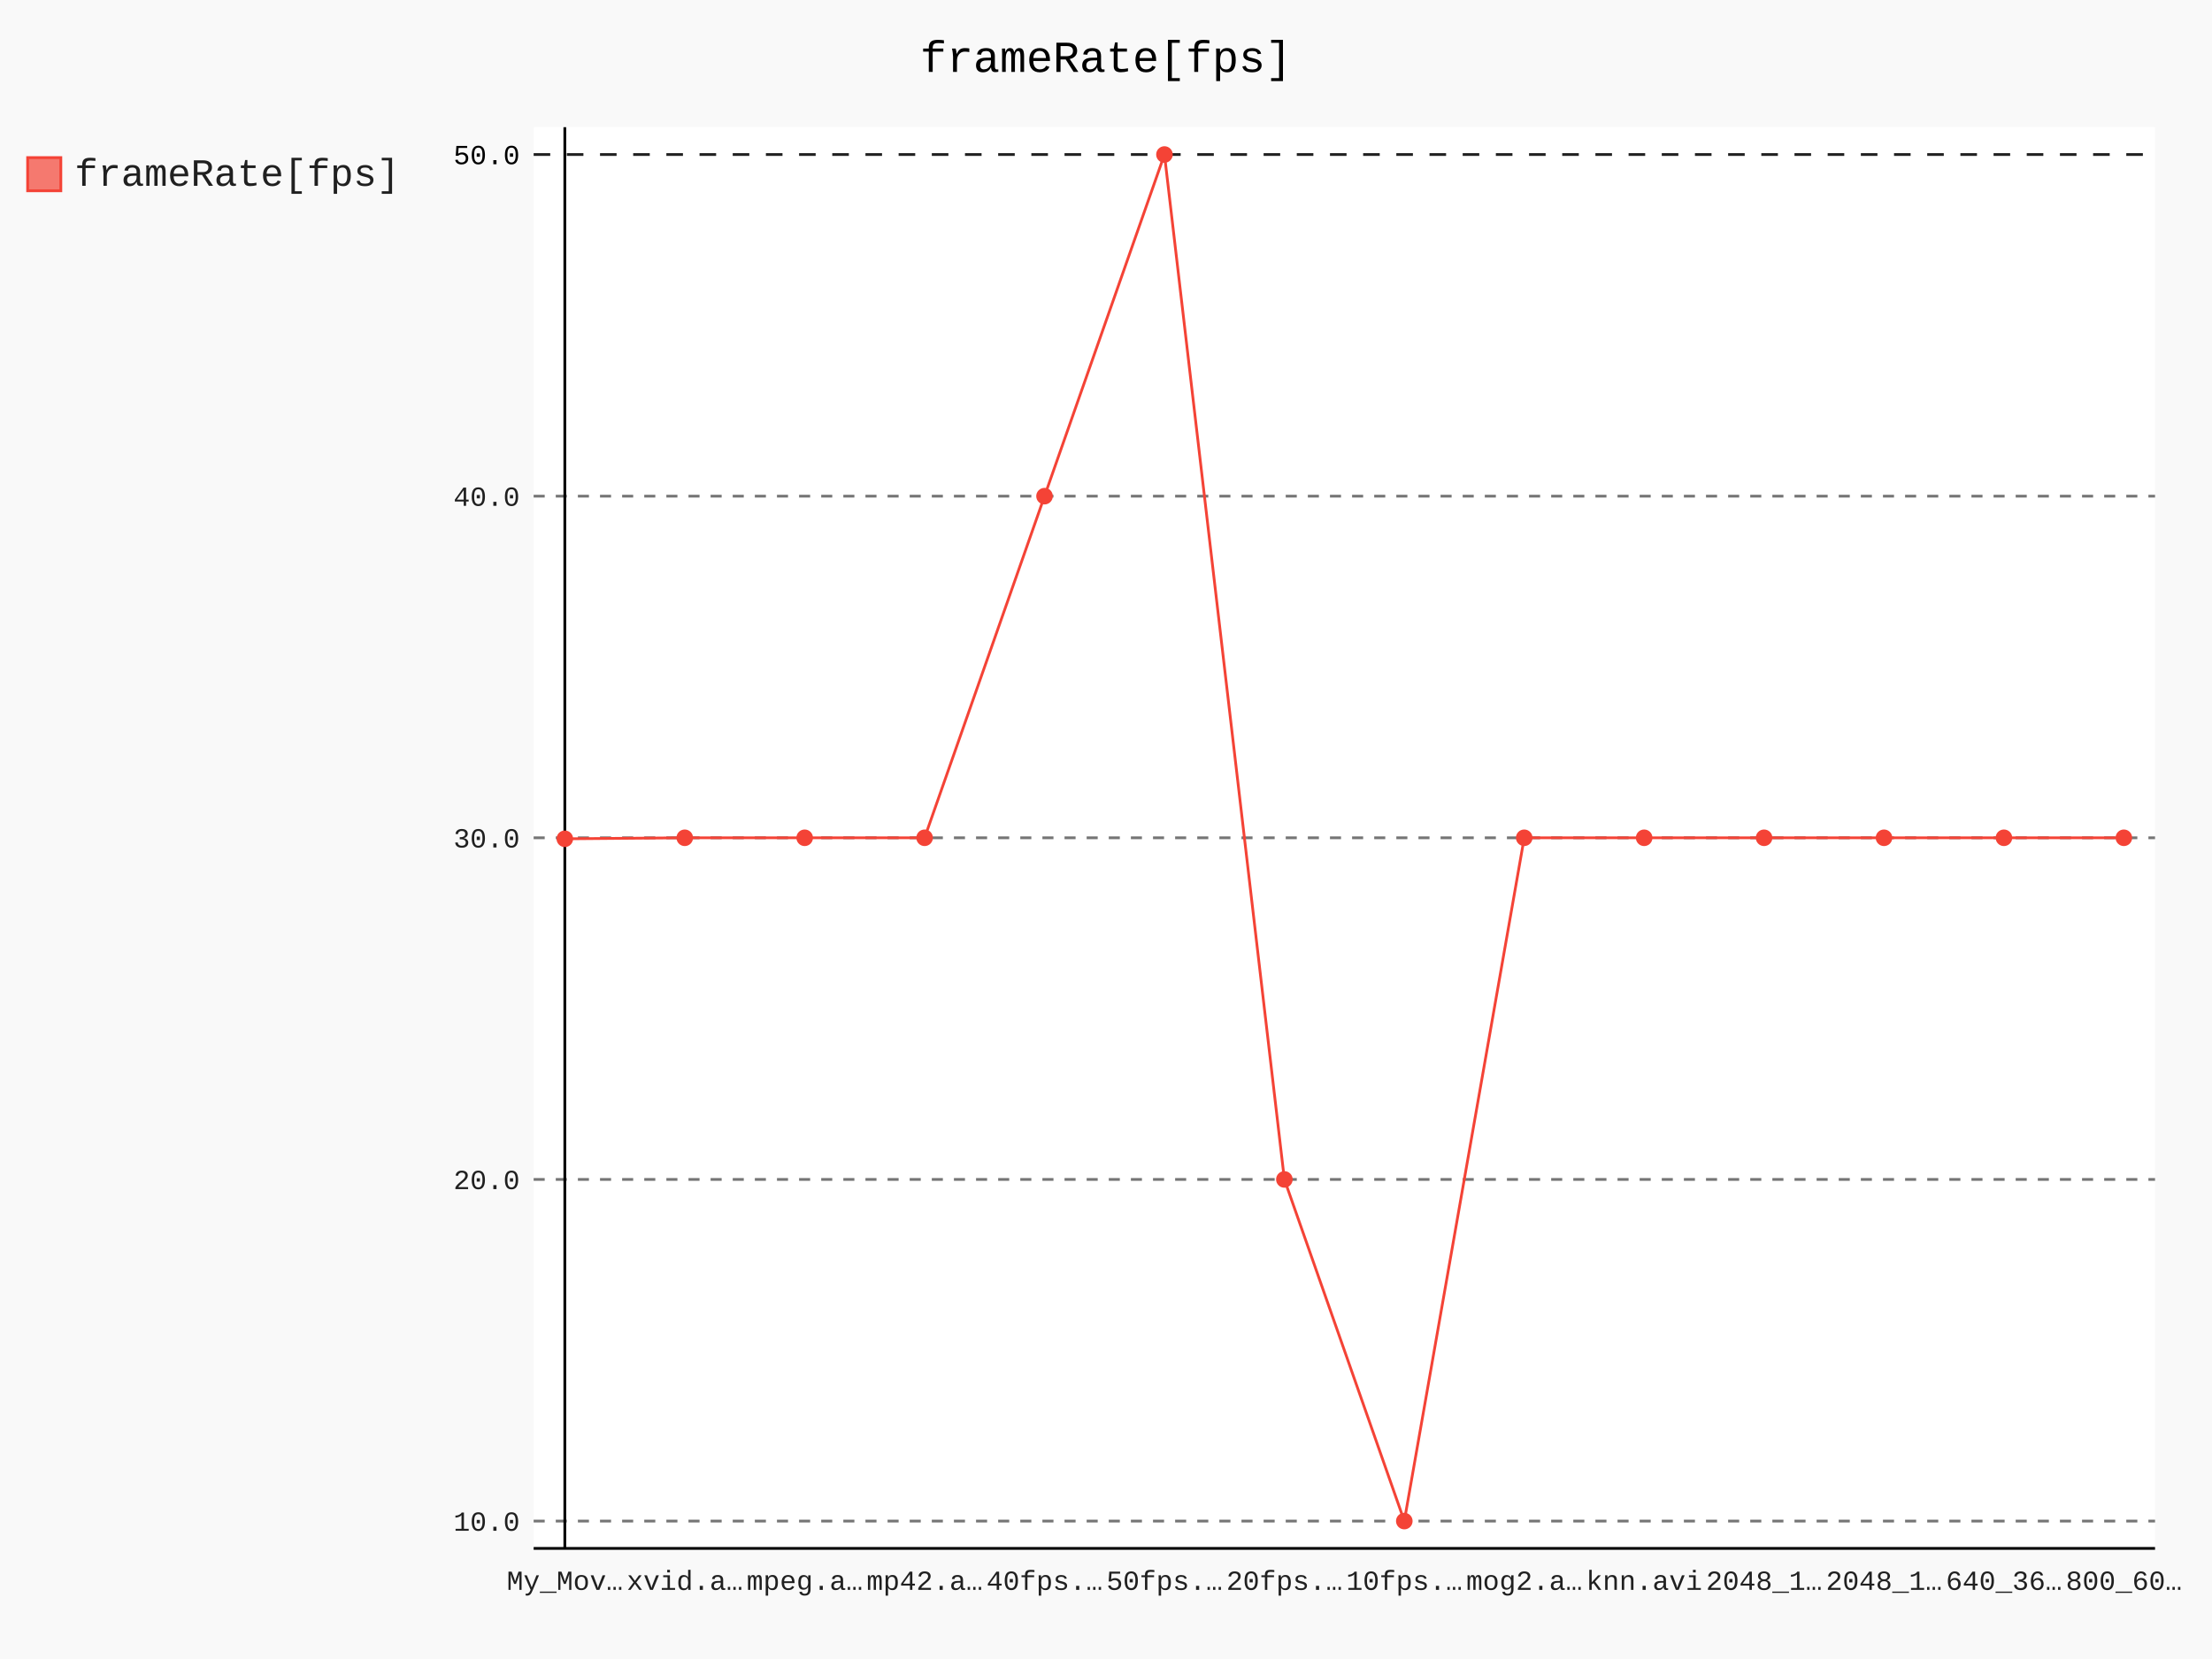
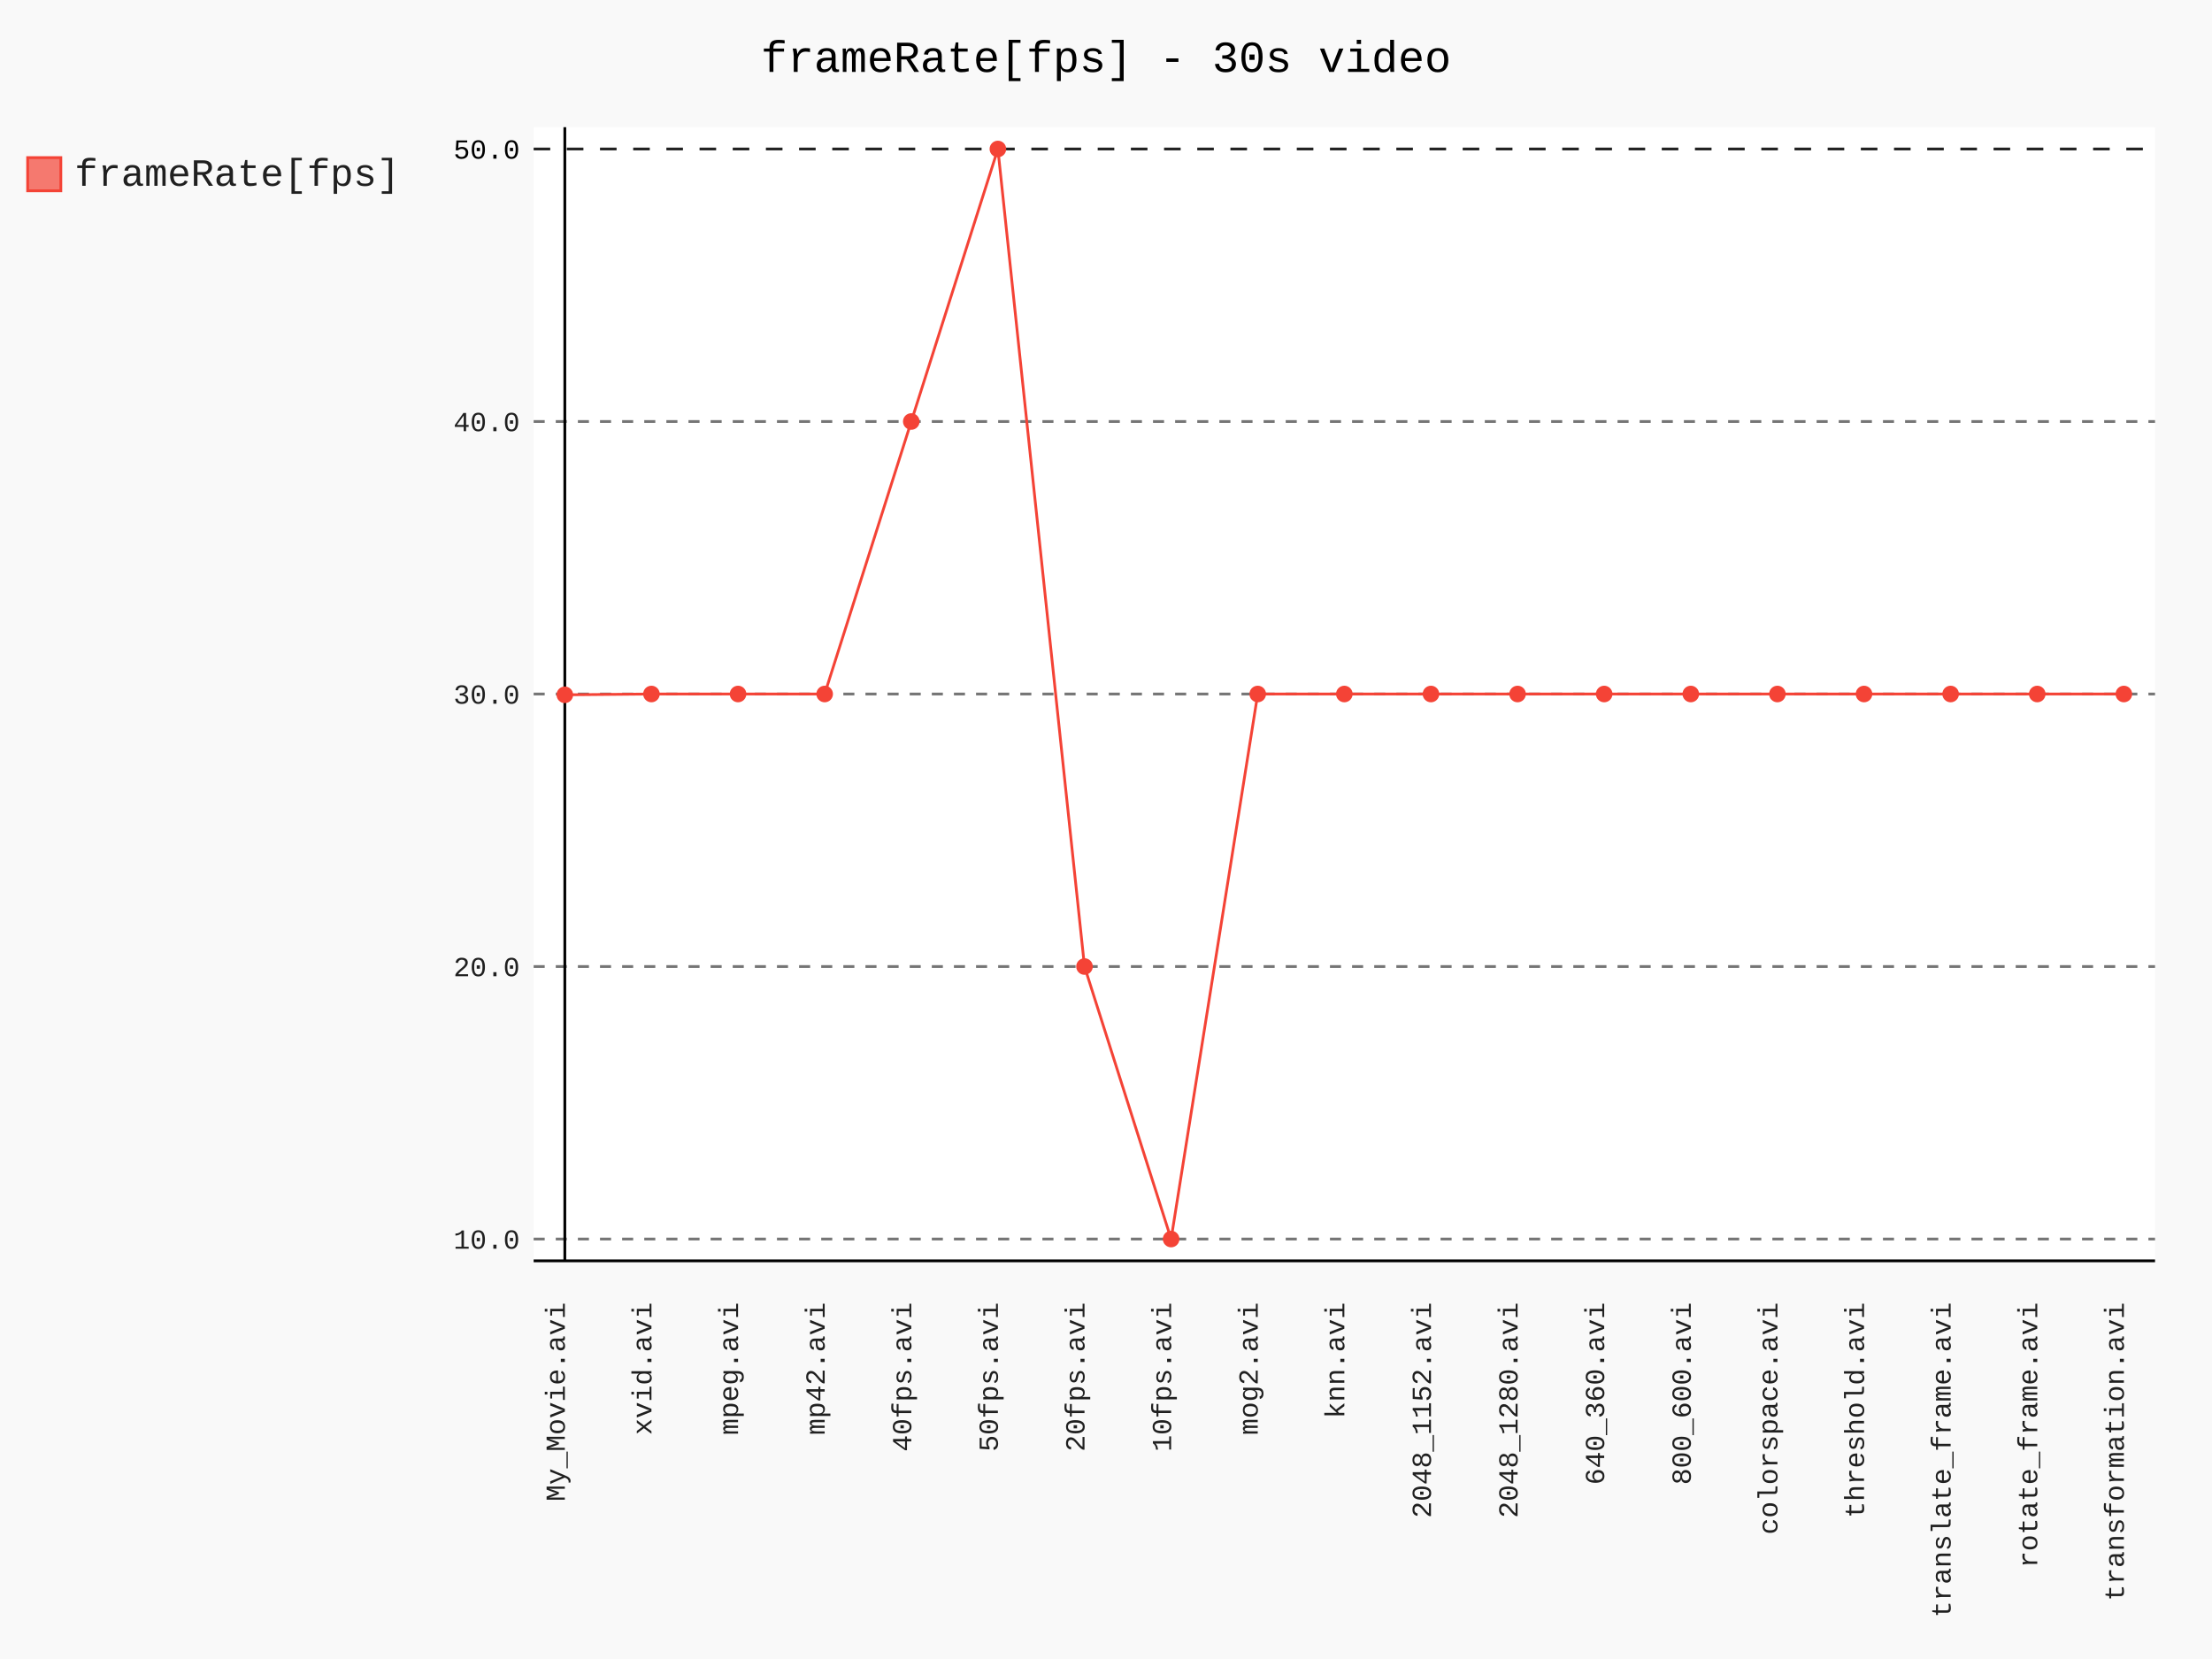
- <svg xmlns="http://www.w3.org/2000/svg" class="pygal-chart" id="chart-39bdc45d-6fd2-4087-8913-a8787db809ce" viewBox="0 0 800 600">
+ <svg xmlns="http://www.w3.org/2000/svg" class="pygal-chart" id="chart-8085fa09-b384-4da1-b42d-bfbd44f3d118" viewBox="0 0 800 600">
  <defs>
-     <style type="text/css">#chart-39bdc45d-6fd2-4087-8913-a8787db809ce{-webkit-user-select:none;-webkit-font-smoothing:antialiased;font-family:Consolas,"Liberation Mono",Menlo,Courier,monospace}#chart-39bdc45d-6fd2-4087-8913-a8787db809ce .title{font-family:Consolas,"Liberation Mono",Menlo,Courier,monospace;font-size:16px}#chart-39bdc45d-6fd2-4087-8913-a8787db809ce .legends .legend text{font-family:Consolas,"Liberation Mono",Menlo,Courier,monospace;font-size:14px}#chart-39bdc45d-6fd2-4087-8913-a8787db809ce .axis text{font-family:Consolas,"Liberation Mono",Menlo,Courier,monospace;font-size:10px}#chart-39bdc45d-6fd2-4087-8913-a8787db809ce .axis text.major{font-family:Consolas,"Liberation Mono",Menlo,Courier,monospace;font-size:10px}#chart-39bdc45d-6fd2-4087-8913-a8787db809ce .text-overlay text.value{font-family:Consolas,"Liberation Mono",Menlo,Courier,monospace;font-size:16px}#chart-39bdc45d-6fd2-4087-8913-a8787db809ce .text-overlay text.label{font-family:Consolas,"Liberation Mono",Menlo,Courier,monospace;font-size:10px}#chart-39bdc45d-6fd2-4087-8913-a8787db809ce .tooltip{font-family:Consolas,"Liberation Mono",Menlo,Courier,monospace;font-size:14px}#chart-39bdc45d-6fd2-4087-8913-a8787db809ce text.no_data{font-family:Consolas,"Liberation Mono",Menlo,Courier,monospace;font-size:64px}
- #chart-39bdc45d-6fd2-4087-8913-a8787db809ce{background-color:rgba(249,249,249,1)}#chart-39bdc45d-6fd2-4087-8913-a8787db809ce path,#chart-39bdc45d-6fd2-4087-8913-a8787db809ce line,#chart-39bdc45d-6fd2-4087-8913-a8787db809ce rect,#chart-39bdc45d-6fd2-4087-8913-a8787db809ce circle{-webkit-transition:150ms;-moz-transition:150ms;transition:150ms}#chart-39bdc45d-6fd2-4087-8913-a8787db809ce .graph &gt; .background{fill:rgba(249,249,249,1)}#chart-39bdc45d-6fd2-4087-8913-a8787db809ce .plot &gt; .background{fill:rgba(255,255,255,1)}#chart-39bdc45d-6fd2-4087-8913-a8787db809ce .graph{fill:rgba(0,0,0,.87)}#chart-39bdc45d-6fd2-4087-8913-a8787db809ce text.no_data{fill:rgba(0,0,0,1)}#chart-39bdc45d-6fd2-4087-8913-a8787db809ce .title{fill:rgba(0,0,0,1)}#chart-39bdc45d-6fd2-4087-8913-a8787db809ce .legends .legend text{fill:rgba(0,0,0,.87)}#chart-39bdc45d-6fd2-4087-8913-a8787db809ce .legends .legend:hover text{fill:rgba(0,0,0,1)}#chart-39bdc45d-6fd2-4087-8913-a8787db809ce .axis .line{stroke:rgba(0,0,0,1)}#chart-39bdc45d-6fd2-4087-8913-a8787db809ce .axis .guide.line{stroke:rgba(0,0,0,.54)}#chart-39bdc45d-6fd2-4087-8913-a8787db809ce .axis .major.line{stroke:rgba(0,0,0,.87)}#chart-39bdc45d-6fd2-4087-8913-a8787db809ce .axis text.major{fill:rgba(0,0,0,1)}#chart-39bdc45d-6fd2-4087-8913-a8787db809ce .axis.y .guides:hover .guide.line,#chart-39bdc45d-6fd2-4087-8913-a8787db809ce .line-graph .axis.x .guides:hover .guide.line,#chart-39bdc45d-6fd2-4087-8913-a8787db809ce .stackedline-graph .axis.x .guides:hover .guide.line,#chart-39bdc45d-6fd2-4087-8913-a8787db809ce .xy-graph .axis.x .guides:hover .guide.line{stroke:rgba(0,0,0,1)}#chart-39bdc45d-6fd2-4087-8913-a8787db809ce .axis .guides:hover text{fill:rgba(0,0,0,1)}#chart-39bdc45d-6fd2-4087-8913-a8787db809ce .reactive{fill-opacity:.7}#chart-39bdc45d-6fd2-4087-8913-a8787db809ce .reactive.active,#chart-39bdc45d-6fd2-4087-8913-a8787db809ce .active .reactive{fill-opacity:.8;stroke-width:4}#chart-39bdc45d-6fd2-4087-8913-a8787db809ce .series text{fill:rgba(0,0,0,1)}#chart-39bdc45d-6fd2-4087-8913-a8787db809ce .tooltip rect{fill:rgba(255,255,255,1);stroke:rgba(0,0,0,1);-webkit-transition:opacity 150ms;-moz-transition:opacity 150ms;transition:opacity 150ms}#chart-39bdc45d-6fd2-4087-8913-a8787db809ce .tooltip .label{fill:rgba(0,0,0,.87)}#chart-39bdc45d-6fd2-4087-8913-a8787db809ce .tooltip .label{fill:rgba(0,0,0,.87)}#chart-39bdc45d-6fd2-4087-8913-a8787db809ce .tooltip .legend{font-size:.8em;fill:rgba(0,0,0,.54)}#chart-39bdc45d-6fd2-4087-8913-a8787db809ce .tooltip .x_label{font-size:.6em;fill:rgba(0,0,0,1)}#chart-39bdc45d-6fd2-4087-8913-a8787db809ce .tooltip .xlink{font-size:.5em;text-decoration:underline}#chart-39bdc45d-6fd2-4087-8913-a8787db809ce .tooltip .value{font-size:1.5em}#chart-39bdc45d-6fd2-4087-8913-a8787db809ce .map-element{fill:rgba(255,255,255,1);stroke:rgba(0,0,0,.54) !important}#chart-39bdc45d-6fd2-4087-8913-a8787db809ce .map-element .reactive{fill-opacity:inherit}#chart-39bdc45d-6fd2-4087-8913-a8787db809ce .color-0,#chart-39bdc45d-6fd2-4087-8913-a8787db809ce .color-0 a:visited{stroke:#F44336;fill:#F44336}#chart-39bdc45d-6fd2-4087-8913-a8787db809ce .text-overlay .color-0 text{fill:black}
- #chart-39bdc45d-6fd2-4087-8913-a8787db809ce text.no_data{text-anchor:middle}#chart-39bdc45d-6fd2-4087-8913-a8787db809ce .guide.line{fill:none}#chart-39bdc45d-6fd2-4087-8913-a8787db809ce .centered{text-anchor:middle}#chart-39bdc45d-6fd2-4087-8913-a8787db809ce .title{text-anchor:middle}#chart-39bdc45d-6fd2-4087-8913-a8787db809ce .legends .legend text{fill-opacity:1}#chart-39bdc45d-6fd2-4087-8913-a8787db809ce .axis.x text{text-anchor:middle}#chart-39bdc45d-6fd2-4087-8913-a8787db809ce .axis.x:not(.web) text[transform]{text-anchor:start}#chart-39bdc45d-6fd2-4087-8913-a8787db809ce .axis.x:not(.web) text[transform].backwards{text-anchor:end}#chart-39bdc45d-6fd2-4087-8913-a8787db809ce .axis.y text{text-anchor:end}#chart-39bdc45d-6fd2-4087-8913-a8787db809ce .axis.y text[transform].backwards{text-anchor:start}#chart-39bdc45d-6fd2-4087-8913-a8787db809ce .axis.y2 text{text-anchor:start}#chart-39bdc45d-6fd2-4087-8913-a8787db809ce .axis.y2 text[transform].backwards{text-anchor:end}#chart-39bdc45d-6fd2-4087-8913-a8787db809ce .axis .guide.line{stroke-dasharray:4,4}#chart-39bdc45d-6fd2-4087-8913-a8787db809ce .axis .major.guide.line{stroke-dasharray:6,6}#chart-39bdc45d-6fd2-4087-8913-a8787db809ce .horizontal .axis.y .guide.line,#chart-39bdc45d-6fd2-4087-8913-a8787db809ce .horizontal .axis.y2 .guide.line,#chart-39bdc45d-6fd2-4087-8913-a8787db809ce .vertical .axis.x .guide.line{opacity:0}#chart-39bdc45d-6fd2-4087-8913-a8787db809ce .horizontal .axis.always_show .guide.line,#chart-39bdc45d-6fd2-4087-8913-a8787db809ce .vertical .axis.always_show .guide.line{opacity:1 !important}#chart-39bdc45d-6fd2-4087-8913-a8787db809ce .axis.y .guides:hover .guide.line,#chart-39bdc45d-6fd2-4087-8913-a8787db809ce .axis.y2 .guides:hover .guide.line,#chart-39bdc45d-6fd2-4087-8913-a8787db809ce .axis.x .guides:hover .guide.line{opacity:1}#chart-39bdc45d-6fd2-4087-8913-a8787db809ce .axis .guides:hover text{opacity:1}#chart-39bdc45d-6fd2-4087-8913-a8787db809ce .nofill{fill:none}#chart-39bdc45d-6fd2-4087-8913-a8787db809ce .subtle-fill{fill-opacity:.2}#chart-39bdc45d-6fd2-4087-8913-a8787db809ce .dot{stroke-width:1px;fill-opacity:1}#chart-39bdc45d-6fd2-4087-8913-a8787db809ce .dot.active{stroke-width:5px}#chart-39bdc45d-6fd2-4087-8913-a8787db809ce .dot.negative{fill:transparent}#chart-39bdc45d-6fd2-4087-8913-a8787db809ce text,#chart-39bdc45d-6fd2-4087-8913-a8787db809ce tspan{stroke:none !important}#chart-39bdc45d-6fd2-4087-8913-a8787db809ce .series text.active{opacity:1}#chart-39bdc45d-6fd2-4087-8913-a8787db809ce .tooltip rect{fill-opacity:.95;stroke-width:.5}#chart-39bdc45d-6fd2-4087-8913-a8787db809ce .tooltip text{fill-opacity:1}#chart-39bdc45d-6fd2-4087-8913-a8787db809ce .showable{visibility:hidden}#chart-39bdc45d-6fd2-4087-8913-a8787db809ce .showable.shown{visibility:visible}</style>
+     <style type="text/css">#chart-8085fa09-b384-4da1-b42d-bfbd44f3d118{-webkit-user-select:none;-webkit-font-smoothing:antialiased;font-family:Consolas,"Liberation Mono",Menlo,Courier,monospace}#chart-8085fa09-b384-4da1-b42d-bfbd44f3d118 .title{font-family:Consolas,"Liberation Mono",Menlo,Courier,monospace;font-size:16px}#chart-8085fa09-b384-4da1-b42d-bfbd44f3d118 .legends .legend text{font-family:Consolas,"Liberation Mono",Menlo,Courier,monospace;font-size:14px}#chart-8085fa09-b384-4da1-b42d-bfbd44f3d118 .axis text{font-family:Consolas,"Liberation Mono",Menlo,Courier,monospace;font-size:10px}#chart-8085fa09-b384-4da1-b42d-bfbd44f3d118 .axis text.major{font-family:Consolas,"Liberation Mono",Menlo,Courier,monospace;font-size:10px}#chart-8085fa09-b384-4da1-b42d-bfbd44f3d118 .text-overlay text.value{font-family:Consolas,"Liberation Mono",Menlo,Courier,monospace;font-size:16px}#chart-8085fa09-b384-4da1-b42d-bfbd44f3d118 .text-overlay text.label{font-family:Consolas,"Liberation Mono",Menlo,Courier,monospace;font-size:10px}#chart-8085fa09-b384-4da1-b42d-bfbd44f3d118 .tooltip{font-family:Consolas,"Liberation Mono",Menlo,Courier,monospace;font-size:14px}#chart-8085fa09-b384-4da1-b42d-bfbd44f3d118 text.no_data{font-family:Consolas,"Liberation Mono",Menlo,Courier,monospace;font-size:64px}
+ #chart-8085fa09-b384-4da1-b42d-bfbd44f3d118{background-color:rgba(249,249,249,1)}#chart-8085fa09-b384-4da1-b42d-bfbd44f3d118 path,#chart-8085fa09-b384-4da1-b42d-bfbd44f3d118 line,#chart-8085fa09-b384-4da1-b42d-bfbd44f3d118 rect,#chart-8085fa09-b384-4da1-b42d-bfbd44f3d118 circle{-webkit-transition:150ms;-moz-transition:150ms;transition:150ms}#chart-8085fa09-b384-4da1-b42d-bfbd44f3d118 .graph &gt; .background{fill:rgba(249,249,249,1)}#chart-8085fa09-b384-4da1-b42d-bfbd44f3d118 .plot &gt; .background{fill:rgba(255,255,255,1)}#chart-8085fa09-b384-4da1-b42d-bfbd44f3d118 .graph{fill:rgba(0,0,0,.87)}#chart-8085fa09-b384-4da1-b42d-bfbd44f3d118 text.no_data{fill:rgba(0,0,0,1)}#chart-8085fa09-b384-4da1-b42d-bfbd44f3d118 .title{fill:rgba(0,0,0,1)}#chart-8085fa09-b384-4da1-b42d-bfbd44f3d118 .legends .legend text{fill:rgba(0,0,0,.87)}#chart-8085fa09-b384-4da1-b42d-bfbd44f3d118 .legends .legend:hover text{fill:rgba(0,0,0,1)}#chart-8085fa09-b384-4da1-b42d-bfbd44f3d118 .axis .line{stroke:rgba(0,0,0,1)}#chart-8085fa09-b384-4da1-b42d-bfbd44f3d118 .axis .guide.line{stroke:rgba(0,0,0,.54)}#chart-8085fa09-b384-4da1-b42d-bfbd44f3d118 .axis .major.line{stroke:rgba(0,0,0,.87)}#chart-8085fa09-b384-4da1-b42d-bfbd44f3d118 .axis text.major{fill:rgba(0,0,0,1)}#chart-8085fa09-b384-4da1-b42d-bfbd44f3d118 .axis.y .guides:hover .guide.line,#chart-8085fa09-b384-4da1-b42d-bfbd44f3d118 .line-graph .axis.x .guides:hover .guide.line,#chart-8085fa09-b384-4da1-b42d-bfbd44f3d118 .stackedline-graph .axis.x .guides:hover .guide.line,#chart-8085fa09-b384-4da1-b42d-bfbd44f3d118 .xy-graph .axis.x .guides:hover .guide.line{stroke:rgba(0,0,0,1)}#chart-8085fa09-b384-4da1-b42d-bfbd44f3d118 .axis .guides:hover text{fill:rgba(0,0,0,1)}#chart-8085fa09-b384-4da1-b42d-bfbd44f3d118 .reactive{fill-opacity:.7}#chart-8085fa09-b384-4da1-b42d-bfbd44f3d118 .reactive.active,#chart-8085fa09-b384-4da1-b42d-bfbd44f3d118 .active .reactive{fill-opacity:.8;stroke-width:4}#chart-8085fa09-b384-4da1-b42d-bfbd44f3d118 .series text{fill:rgba(0,0,0,1)}#chart-8085fa09-b384-4da1-b42d-bfbd44f3d118 .tooltip rect{fill:rgba(255,255,255,1);stroke:rgba(0,0,0,1);-webkit-transition:opacity 150ms;-moz-transition:opacity 150ms;transition:opacity 150ms}#chart-8085fa09-b384-4da1-b42d-bfbd44f3d118 .tooltip .label{fill:rgba(0,0,0,.87)}#chart-8085fa09-b384-4da1-b42d-bfbd44f3d118 .tooltip .label{fill:rgba(0,0,0,.87)}#chart-8085fa09-b384-4da1-b42d-bfbd44f3d118 .tooltip .legend{font-size:.8em;fill:rgba(0,0,0,.54)}#chart-8085fa09-b384-4da1-b42d-bfbd44f3d118 .tooltip .x_label{font-size:.6em;fill:rgba(0,0,0,1)}#chart-8085fa09-b384-4da1-b42d-bfbd44f3d118 .tooltip .xlink{font-size:.5em;text-decoration:underline}#chart-8085fa09-b384-4da1-b42d-bfbd44f3d118 .tooltip .value{font-size:1.5em}#chart-8085fa09-b384-4da1-b42d-bfbd44f3d118 .map-element{fill:rgba(255,255,255,1);stroke:rgba(0,0,0,.54) !important}#chart-8085fa09-b384-4da1-b42d-bfbd44f3d118 .map-element .reactive{fill-opacity:inherit}#chart-8085fa09-b384-4da1-b42d-bfbd44f3d118 .color-0,#chart-8085fa09-b384-4da1-b42d-bfbd44f3d118 .color-0 a:visited{stroke:#F44336;fill:#F44336}#chart-8085fa09-b384-4da1-b42d-bfbd44f3d118 .text-overlay .color-0 text{fill:black}
+ #chart-8085fa09-b384-4da1-b42d-bfbd44f3d118 text.no_data{text-anchor:middle}#chart-8085fa09-b384-4da1-b42d-bfbd44f3d118 .guide.line{fill:none}#chart-8085fa09-b384-4da1-b42d-bfbd44f3d118 .centered{text-anchor:middle}#chart-8085fa09-b384-4da1-b42d-bfbd44f3d118 .title{text-anchor:middle}#chart-8085fa09-b384-4da1-b42d-bfbd44f3d118 .legends .legend text{fill-opacity:1}#chart-8085fa09-b384-4da1-b42d-bfbd44f3d118 .axis.x text{text-anchor:middle}#chart-8085fa09-b384-4da1-b42d-bfbd44f3d118 .axis.x:not(.web) text[transform]{text-anchor:start}#chart-8085fa09-b384-4da1-b42d-bfbd44f3d118 .axis.x:not(.web) text[transform].backwards{text-anchor:end}#chart-8085fa09-b384-4da1-b42d-bfbd44f3d118 .axis.y text{text-anchor:end}#chart-8085fa09-b384-4da1-b42d-bfbd44f3d118 .axis.y text[transform].backwards{text-anchor:start}#chart-8085fa09-b384-4da1-b42d-bfbd44f3d118 .axis.y2 text{text-anchor:start}#chart-8085fa09-b384-4da1-b42d-bfbd44f3d118 .axis.y2 text[transform].backwards{text-anchor:end}#chart-8085fa09-b384-4da1-b42d-bfbd44f3d118 .axis .guide.line{stroke-dasharray:4,4}#chart-8085fa09-b384-4da1-b42d-bfbd44f3d118 .axis .major.guide.line{stroke-dasharray:6,6}#chart-8085fa09-b384-4da1-b42d-bfbd44f3d118 .horizontal .axis.y .guide.line,#chart-8085fa09-b384-4da1-b42d-bfbd44f3d118 .horizontal .axis.y2 .guide.line,#chart-8085fa09-b384-4da1-b42d-bfbd44f3d118 .vertical .axis.x .guide.line{opacity:0}#chart-8085fa09-b384-4da1-b42d-bfbd44f3d118 .horizontal .axis.always_show .guide.line,#chart-8085fa09-b384-4da1-b42d-bfbd44f3d118 .vertical .axis.always_show .guide.line{opacity:1 !important}#chart-8085fa09-b384-4da1-b42d-bfbd44f3d118 .axis.y .guides:hover .guide.line,#chart-8085fa09-b384-4da1-b42d-bfbd44f3d118 .axis.y2 .guides:hover .guide.line,#chart-8085fa09-b384-4da1-b42d-bfbd44f3d118 .axis.x .guides:hover .guide.line{opacity:1}#chart-8085fa09-b384-4da1-b42d-bfbd44f3d118 .axis .guides:hover text{opacity:1}#chart-8085fa09-b384-4da1-b42d-bfbd44f3d118 .nofill{fill:none}#chart-8085fa09-b384-4da1-b42d-bfbd44f3d118 .subtle-fill{fill-opacity:.2}#chart-8085fa09-b384-4da1-b42d-bfbd44f3d118 .dot{stroke-width:1px;fill-opacity:1}#chart-8085fa09-b384-4da1-b42d-bfbd44f3d118 .dot.active{stroke-width:5px}#chart-8085fa09-b384-4da1-b42d-bfbd44f3d118 .dot.negative{fill:transparent}#chart-8085fa09-b384-4da1-b42d-bfbd44f3d118 text,#chart-8085fa09-b384-4da1-b42d-bfbd44f3d118 tspan{stroke:none !important}#chart-8085fa09-b384-4da1-b42d-bfbd44f3d118 .series text.active{opacity:1}#chart-8085fa09-b384-4da1-b42d-bfbd44f3d118 .tooltip rect{fill-opacity:.95;stroke-width:.5}#chart-8085fa09-b384-4da1-b42d-bfbd44f3d118 .tooltip text{fill-opacity:1}#chart-8085fa09-b384-4da1-b42d-bfbd44f3d118 .showable{visibility:hidden}#chart-8085fa09-b384-4da1-b42d-bfbd44f3d118 .showable.shown{visibility:visible}</style>
  </defs>
  <g class="graph line-graph vertical">
    <rect class="background" height="600" width="800" x="0" y="0" />
    <g class="plot" transform="translate(193, 46)">
-       <rect class="background" height="514" width="586.4" x="0" y="0" />
+       <rect class="background" height="410.0" width="586.4" x="0" y="0" />
      <g class="axis y">
-         <path class="line" d="M0 514 h586.4" />
+         <path class="line" d="M0 410 h586.4" />
        <g class="guides">
-           <path class="guide line" d="M0 504.115 h586.4" />
-           <text class="" x="-5" y="507.615">10.0</text>
+           <path class="guide line" d="M0 402.115 h586.4" />
+           <text class="" x="-5" y="405.615">10.0</text>
        </g>
        <g class="guides">
-           <path class="guide line" d="M0 380.558 h586.4" />
-           <text class="" x="-5" y="384.058">20.0</text>
+           <path class="guide line" d="M0 303.558 h586.4" />
+           <text class="" x="-5" y="307.058">20.0</text>
        </g>
        <g class="guides">
-           <path class="guide line" d="M0 257 h586.4" />
-           <text class="" x="-5" y="260.5">30.0</text>
+           <path class="guide line" d="M0 205 h586.4" />
+           <text class="" x="-5" y="208.5">30.0</text>
        </g>
        <g class="guides">
-           <path class="guide line" d="M0 133.442 h586.4" />
-           <text class="" x="-5" y="136.942">40.0</text>
+           <path class="guide line" d="M0 106.442 h586.4" />
+           <text class="" x="-5" y="109.942">40.0</text>
        </g>
        <g class="guides">
-           <path class="major guide line" d="M0 9.885 h586.4" />
-           <text class="major" x="-5" y="13.385">50.0</text>
+           <path class="major guide line" d="M0 7.885 h586.4" />
+           <text class="major" x="-5" y="11.385">50.0</text>
        </g>
      </g>
      <g class="axis x">
        <g class="guides">
-           <path class="line" d="M11.277 0 v514" />
-           <text class="" x="11.277" y="529.0">My_Mov…</text>
+           <path class="line" d="M11.277 0 v410" />
+           <text class="backwards" transform="rotate(270 11.27692 425)" x="11.277" y="425.0">My_Movie.avi</text>
        </g>
        <g class="guides">
-           <path class="guide line" d="M54.65 0 v514" />
-           <text class="" x="54.65" y="529.0">xvid.a…</text>
+           <path class="guide line" d="M42.602 0 v410" />
+           <text class="backwards" transform="rotate(270 42.60171 425)" x="42.602" y="425.0">xvid.avi</text>
        </g>
        <g class="guides">
-           <path class="guide line" d="M98.022 0 v514" />
-           <text class="" x="98.022" y="529.0">mpeg.a…</text>
+           <path class="guide line" d="M73.926 0 v410" />
+           <text class="backwards" transform="rotate(270 73.9265 425)" x="73.926" y="425.0">mpeg.avi</text>
        </g>
        <g class="guides">
-           <path class="guide line" d="M141.395 0 v514" />
-           <text class="" x="141.395" y="529.0">mp42.a…</text>
+           <path class="guide line" d="M105.251 0 v410" />
+           <text class="backwards" transform="rotate(270 105.2513 425)" x="105.251" y="425.0">mp42.avi</text>
        </g>
        <g class="guides">
-           <path class="guide line" d="M184.768 0 v514" />
-           <text class="" x="184.768" y="529.0">40fps.…</text>
+           <path class="guide line" d="M136.576 0 v410" />
+           <text class="backwards" transform="rotate(270 136.5761 425)" x="136.576" y="425.0">40fps.avi</text>
        </g>
        <g class="guides">
-           <path class="guide line" d="M228.141 0 v514" />
-           <text class="" x="228.141" y="529.0">50fps.…</text>
+           <path class="guide line" d="M167.901 0 v410" />
+           <text class="backwards" transform="rotate(270 167.9009 425)" x="167.901" y="425.0">50fps.avi</text>
        </g>
        <g class="guides">
-           <path class="guide line" d="M271.514 0 v514" />
-           <text class="" x="271.514" y="529.0">20fps.…</text>
+           <path class="guide line" d="M199.226 0 v410" />
+           <text class="backwards" transform="rotate(270 199.2256 425)" x="199.226" y="425.0">20fps.avi</text>
        </g>
        <g class="guides">
-           <path class="guide line" d="M314.886 0 v514" />
-           <text class="" x="314.886" y="529.0">10fps.…</text>
+           <path class="guide line" d="M230.55 0 v410" />
+           <text class="backwards" transform="rotate(270 230.5504 425)" x="230.55" y="425.0">10fps.avi</text>
        </g>
        <g class="guides">
-           <path class="guide line" d="M358.259 0 v514" />
-           <text class="" x="358.259" y="529.0">mog2.a…</text>
+           <path class="guide line" d="M261.875 0 v410" />
+           <text class="backwards" transform="rotate(270 261.8752 425)" x="261.875" y="425.0">mog2.avi</text>
        </g>
        <g class="guides">
-           <path class="guide line" d="M401.632 0 v514" />
-           <text class="" x="401.632" y="529.0">knn.avi</text>
+           <path class="guide line" d="M293.2 0 v410" />
+           <text class="backwards" transform="rotate(270 293.2 425)" x="293.2" y="425.0">knn.avi</text>
        </g>
        <g class="guides">
-           <path class="guide line" d="M445.005 0 v514" />
-           <text class="" x="445.005" y="529.0">2048_1…</text>
+           <path class="guide line" d="M324.525 0 v410" />
+           <text class="backwards" transform="rotate(270 324.5248 425)" x="324.525" y="425.0">2048_1152.avi</text>
        </g>
        <g class="guides">
-           <path class="guide line" d="M488.378 0 v514" />
-           <text class="" x="488.378" y="529.0">2048_1…</text>
+           <path class="guide line" d="M355.85 0 v410" />
+           <text class="backwards" transform="rotate(270 355.8496 425)" x="355.85" y="425.0">2048_1280.avi</text>
        </g>
        <g class="guides">
-           <path class="guide line" d="M531.75 0 v514" />
-           <text class="" x="531.75" y="529.0">640_36…</text>
+           <path class="guide line" d="M387.174 0 v410" />
+           <text class="backwards" transform="rotate(270 387.1744 425)" x="387.174" y="425.0">640_360.avi</text>
        </g>
        <g class="guides">
-           <path class="guide line" d="M575.123 0 v514" />
-           <text class="" x="575.123" y="529.0">800_60…</text>
+           <path class="guide line" d="M418.499 0 v410" />
+           <text class="backwards" transform="rotate(270 418.4991 425)" x="418.499" y="425.0">800_600.avi</text>
+         </g>
+         <g class="guides">
+           <path class="guide line" d="M449.824 0 v410" />
+           <text class="backwards" transform="rotate(270 449.8239 425)" x="449.824" y="425.0">colorspace.avi</text>
+         </g>
+         <g class="guides">
+           <path class="guide line" d="M481.149 0 v410" />
+           <text class="backwards" transform="rotate(270 481.1487 425)" x="481.149" y="425.0">threshold.avi</text>
+         </g>
+         <g class="guides">
+           <path class="guide line" d="M512.474 0 v410" />
+           <text class="backwards" transform="rotate(270 512.4735 425)" x="512.474" y="425.0">translate_frame.avi</text>
+         </g>
+         <g class="guides">
+           <path class="guide line" d="M543.798 0 v410" />
+           <text class="backwards" transform="rotate(270 543.7983 425)" x="543.798" y="425.0">rotate_frame.avi</text>
+         </g>
+         <g class="guides">
+           <path class="guide line" d="M575.123 0 v410" />
+           <text class="backwards" transform="rotate(270 575.1231 425)" x="575.123" y="425.0">transformation.avi</text>
        </g>
      </g>
      <g class="series serie-0 color-0">
-         <path class="line reactive nofill" d="M11.277 257.363 L54.65 256.996 98.022 256.996 141.395 256.996 184.768 133.442 228.141 9.885 271.514 380.558 314.886 504.115 358.259 256.996 401.632 256.996 445.005 256.996 488.378 256.996 531.75 256.996 575.123 256.996" />
+         <path class="line reactive nofill" d="M11.277 205.289 L42.602 204.997 73.926 204.997 105.251 204.997 136.576 106.442 167.901 7.885 199.226 303.558 230.55 402.115 261.875 204.997 293.2 204.997 324.525 204.997 355.85 204.997 387.174 204.997 418.499 204.997 449.824 204.997 481.149 204.997 512.474 204.997 543.798 204.997 575.123 204.997" />
      </g>
    </g>
    <g class="titles">
-       <text class="title plot_title" x="400.0" y="26">frameRate[fps]</text>
+       <text class="title plot_title" x="400.0" y="26">frameRate[fps] - 30s video</text>
    </g>
    <g class="plot overlay" transform="translate(193, 46)">
      <g class="series serie-0 color-0">
        <g class="dots">
-           <circle class="dot reactive tooltip-trigger" cx="11.277" cy="257.363" r="2.5" />
+           <circle class="dot reactive tooltip-trigger" cx="11.277" cy="205.289" r="2.5" />
        </g>
        <g class="dots">
-           <circle class="dot reactive tooltip-trigger" cx="54.65" cy="256.996" r="2.5" />
+           <circle class="dot reactive tooltip-trigger" cx="42.602" cy="204.997" r="2.5" />
        </g>
        <g class="dots">
-           <circle class="dot reactive tooltip-trigger" cx="98.022" cy="256.996" r="2.5" />
+           <circle class="dot reactive tooltip-trigger" cx="73.926" cy="204.997" r="2.5" />
        </g>
        <g class="dots">
-           <circle class="dot reactive tooltip-trigger" cx="141.395" cy="256.996" r="2.5" />
+           <circle class="dot reactive tooltip-trigger" cx="105.251" cy="204.997" r="2.5" />
        </g>
        <g class="dots">
-           <circle class="dot reactive tooltip-trigger" cx="184.768" cy="133.442" r="2.5" />
+           <circle class="dot reactive tooltip-trigger" cx="136.576" cy="106.442" r="2.5" />
        </g>
        <g class="dots">
-           <circle class="dot reactive tooltip-trigger" cx="228.141" cy="9.885" r="2.5" />
+           <circle class="dot reactive tooltip-trigger" cx="167.901" cy="7.885" r="2.5" />
        </g>
        <g class="dots">
-           <circle class="dot reactive tooltip-trigger" cx="271.514" cy="380.558" r="2.5" />
+           <circle class="dot reactive tooltip-trigger" cx="199.226" cy="303.558" r="2.5" />
        </g>
        <g class="dots">
-           <circle class="dot reactive tooltip-trigger" cx="314.886" cy="504.115" r="2.5" />
+           <circle class="dot reactive tooltip-trigger" cx="230.55" cy="402.115" r="2.5" />
        </g>
        <g class="dots">
-           <circle class="dot reactive tooltip-trigger" cx="358.259" cy="256.996" r="2.5" />
+           <circle class="dot reactive tooltip-trigger" cx="261.875" cy="204.997" r="2.5" />
        </g>
        <g class="dots">
-           <circle class="dot reactive tooltip-trigger" cx="401.632" cy="256.996" r="2.5" />
+           <circle class="dot reactive tooltip-trigger" cx="293.2" cy="204.997" r="2.5" />
        </g>
        <g class="dots">
-           <circle class="dot reactive tooltip-trigger" cx="445.005" cy="256.996" r="2.5" />
+           <circle class="dot reactive tooltip-trigger" cx="324.525" cy="204.997" r="2.5" />
        </g>
        <g class="dots">
-           <circle class="dot reactive tooltip-trigger" cx="488.378" cy="256.996" r="2.5" />
+           <circle class="dot reactive tooltip-trigger" cx="355.85" cy="204.997" r="2.5" />
        </g>
        <g class="dots">
-           <circle class="dot reactive tooltip-trigger" cx="531.75" cy="256.996" r="2.5" />
+           <circle class="dot reactive tooltip-trigger" cx="387.174" cy="204.997" r="2.5" />
        </g>
        <g class="dots">
-           <circle class="dot reactive tooltip-trigger" cx="575.123" cy="256.996" r="2.5" />
+           <circle class="dot reactive tooltip-trigger" cx="418.499" cy="204.997" r="2.5" />
+         </g>
+         <g class="dots">
+           <circle class="dot reactive tooltip-trigger" cx="449.824" cy="204.997" r="2.5" />
+         </g>
+         <g class="dots">
+           <circle class="dot reactive tooltip-trigger" cx="481.149" cy="204.997" r="2.5" />
+         </g>
+         <g class="dots">
+           <circle class="dot reactive tooltip-trigger" cx="512.474" cy="204.997" r="2.5" />
+         </g>
+         <g class="dots">
+           <circle class="dot reactive tooltip-trigger" cx="543.798" cy="204.997" r="2.5" />
+         </g>
+         <g class="dots">
+           <circle class="dot reactive tooltip-trigger" cx="575.123" cy="204.997" r="2.5" />
        </g>
      </g>
    </g>
    <g class="plot text-overlay" transform="translate(193, 46)">
      <g class="series serie-0 color-0" />
    </g>
    <g class="plot tooltip-overlay" transform="translate(193, 46)">
      <g class="tooltip" style="opacity: 0" transform="translate(0 0)">
        <rect class="tooltip-box" height="0" rx="0" ry="0" width="0" />
        <g class="text" />
      </g>
    </g>
    <g class="legends" transform="translate(10, 56)">
      <g class="legend reactive activate-serie" id="activate-serie-0">
        <rect class="color-0 reactive" height="12" width="12" x="0.0" y="1.0" />
        <text x="17.0" y="11.2">frameRate[fps]</text>
      </g>
    </g>
    <g class="legends" transform="translate(790, 56)" />
  </g>
</svg>
